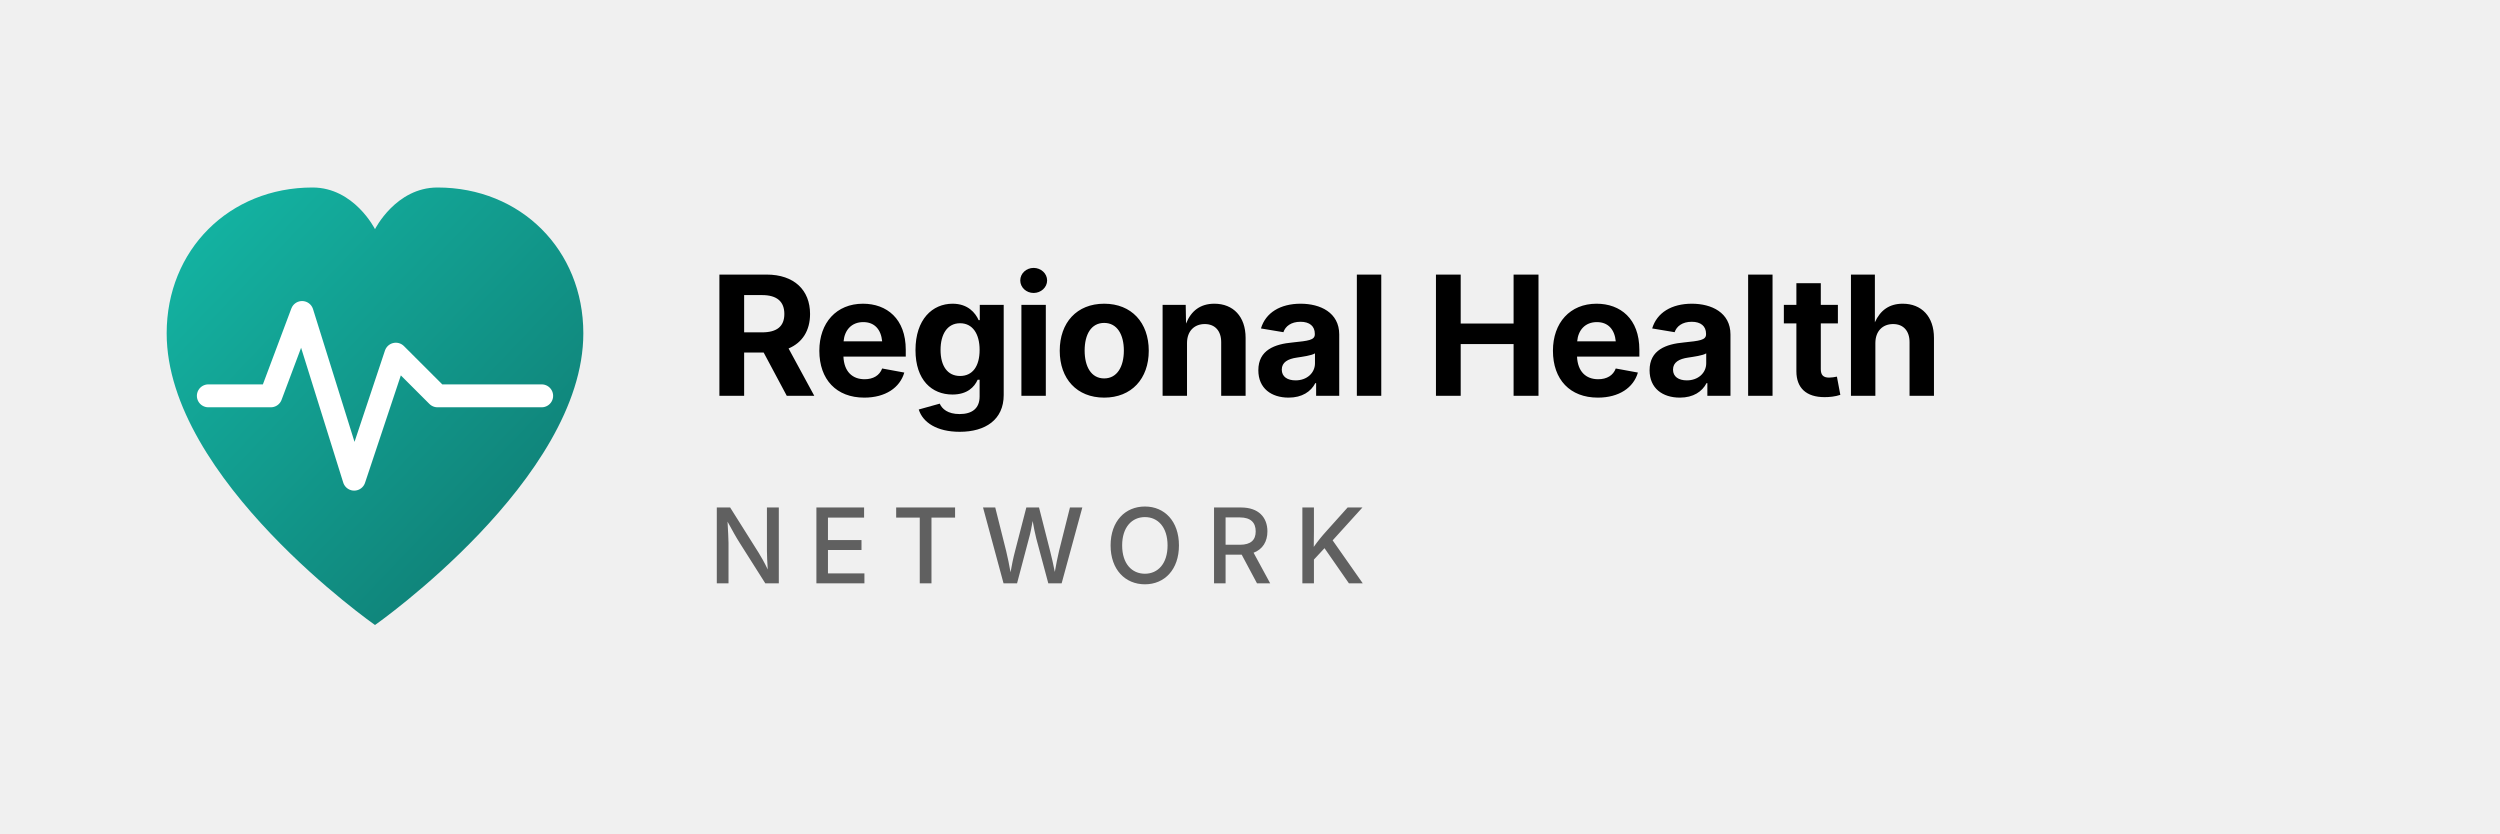
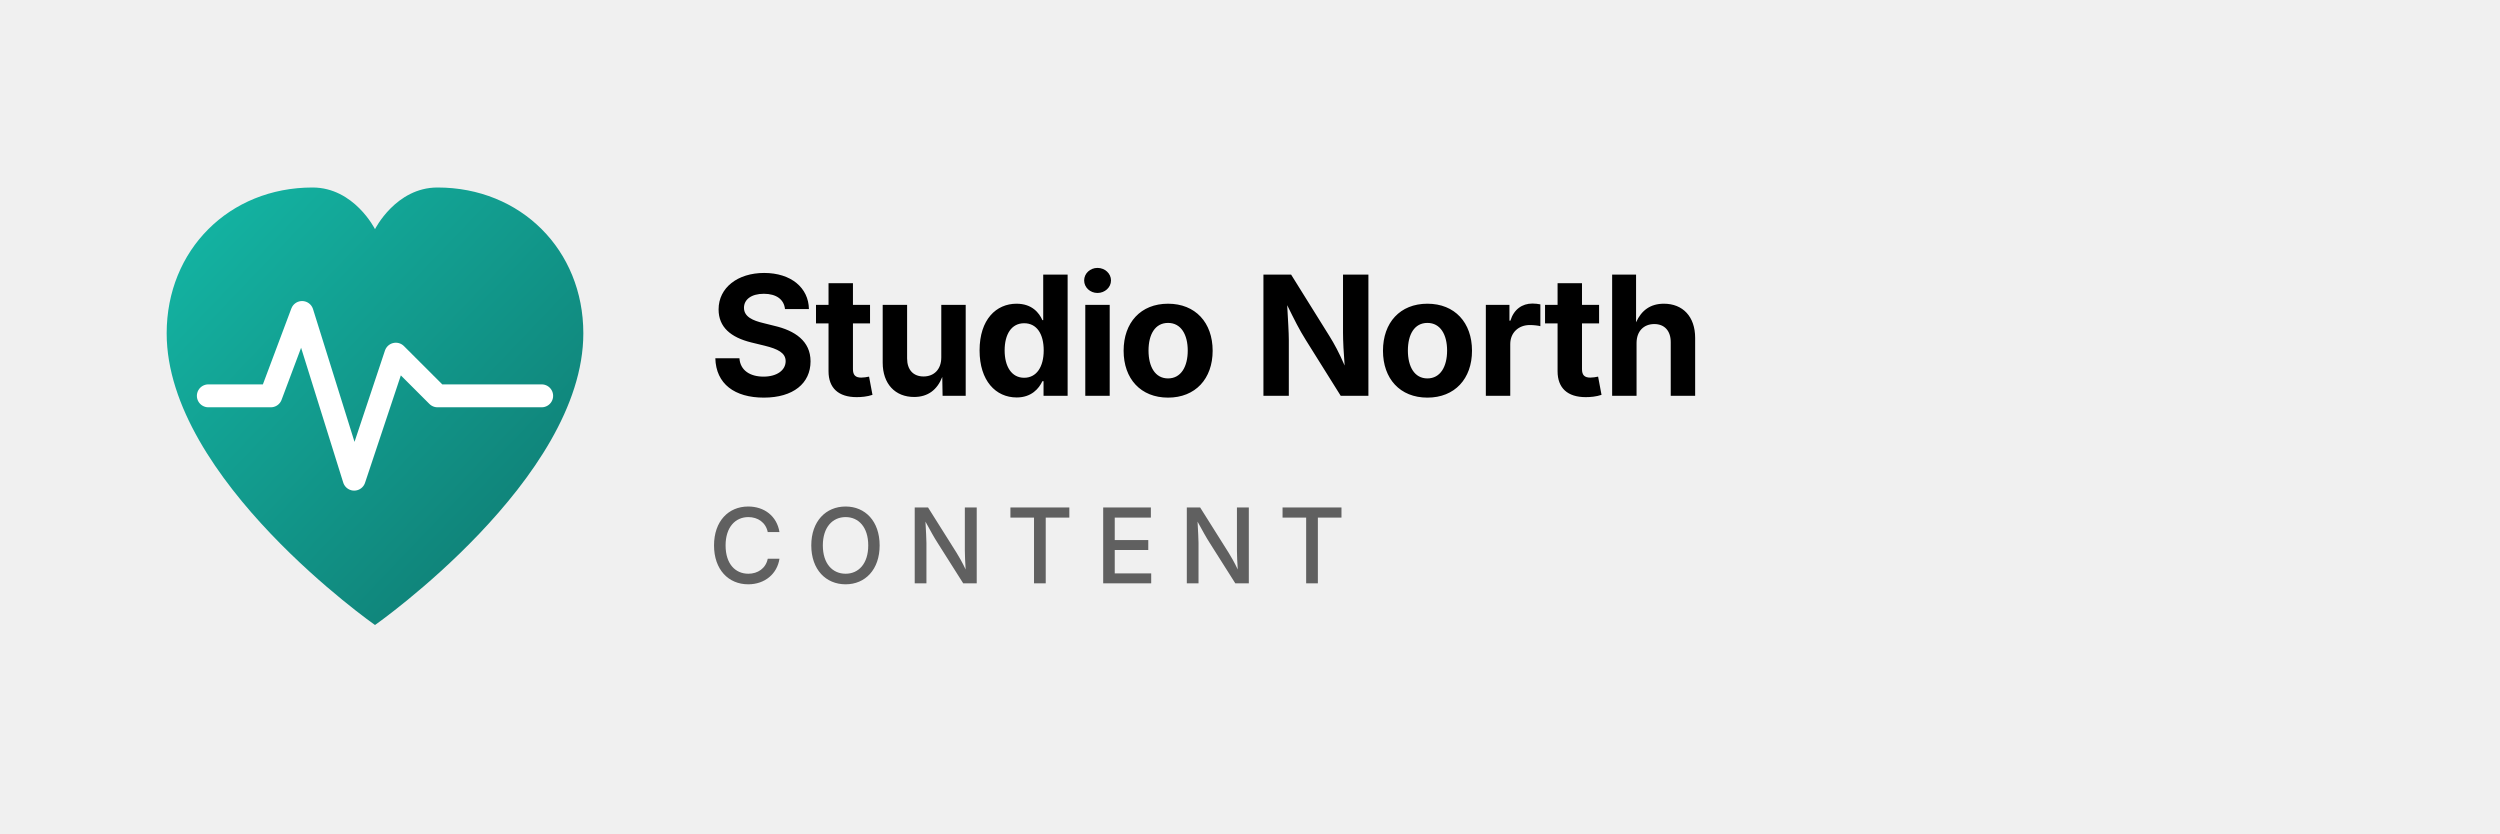
- <svg xmlns="http://www.w3.org/2000/svg" viewBox="0 0 240 80" width="240" height="80" role="img" aria-label="Regional Health Network">
+ <svg xmlns="http://www.w3.org/2000/svg" viewBox="0 0 240 80" width="240" height="80" role="img" aria-label="Studio North">
  <defs>
    <linearGradient id="rhn-mark" x1="0" y1="0" x2="1" y2="1">
      <stop offset="0" stop-color="#14B8A6" />
      <stop offset="1" stop-color="#0F766E" />
    </linearGradient>
  </defs>
  <g transform="translate(12, 16)">
    <path d="M24 44 C24 44 4 30 4 16 C4 8 10 2 18 2 C22 2 24 6 24 6 C24 6 26 2 30 2 C38 2 44 8 44 16 C44 30 24 44 24 44 Z" fill="url(#rhn-mark)" />
    <path d="M8 22 L14 22 L17 14 L22 30 L26 18 L30 22 L40 22" fill="none" stroke="white" stroke-width="2.2" stroke-linecap="round" stroke-linejoin="round" />
  </g>
-   <text x="68" y="38" font-family="Inter, system-ui, sans-serif" font-size="16" font-weight="700" fill="currentColor" letter-spacing="-0.3">Regional Health</text>
-   <text x="68" y="56" font-family="Inter, system-ui, sans-serif" font-size="10" font-weight="500" fill="currentColor" opacity="0.6" letter-spacing="2">NETWORK</text>
+   <text x="68" y="38" font-family="Inter, system-ui, sans-serif" font-size="16" font-weight="700" fill="currentColor" letter-spacing="-0.3">Studio North</text>
+   <text x="68" y="56" font-family="Inter, system-ui, sans-serif" font-size="10" font-weight="500" fill="currentColor" opacity="0.6" letter-spacing="2">CONTENT</text>
</svg>
